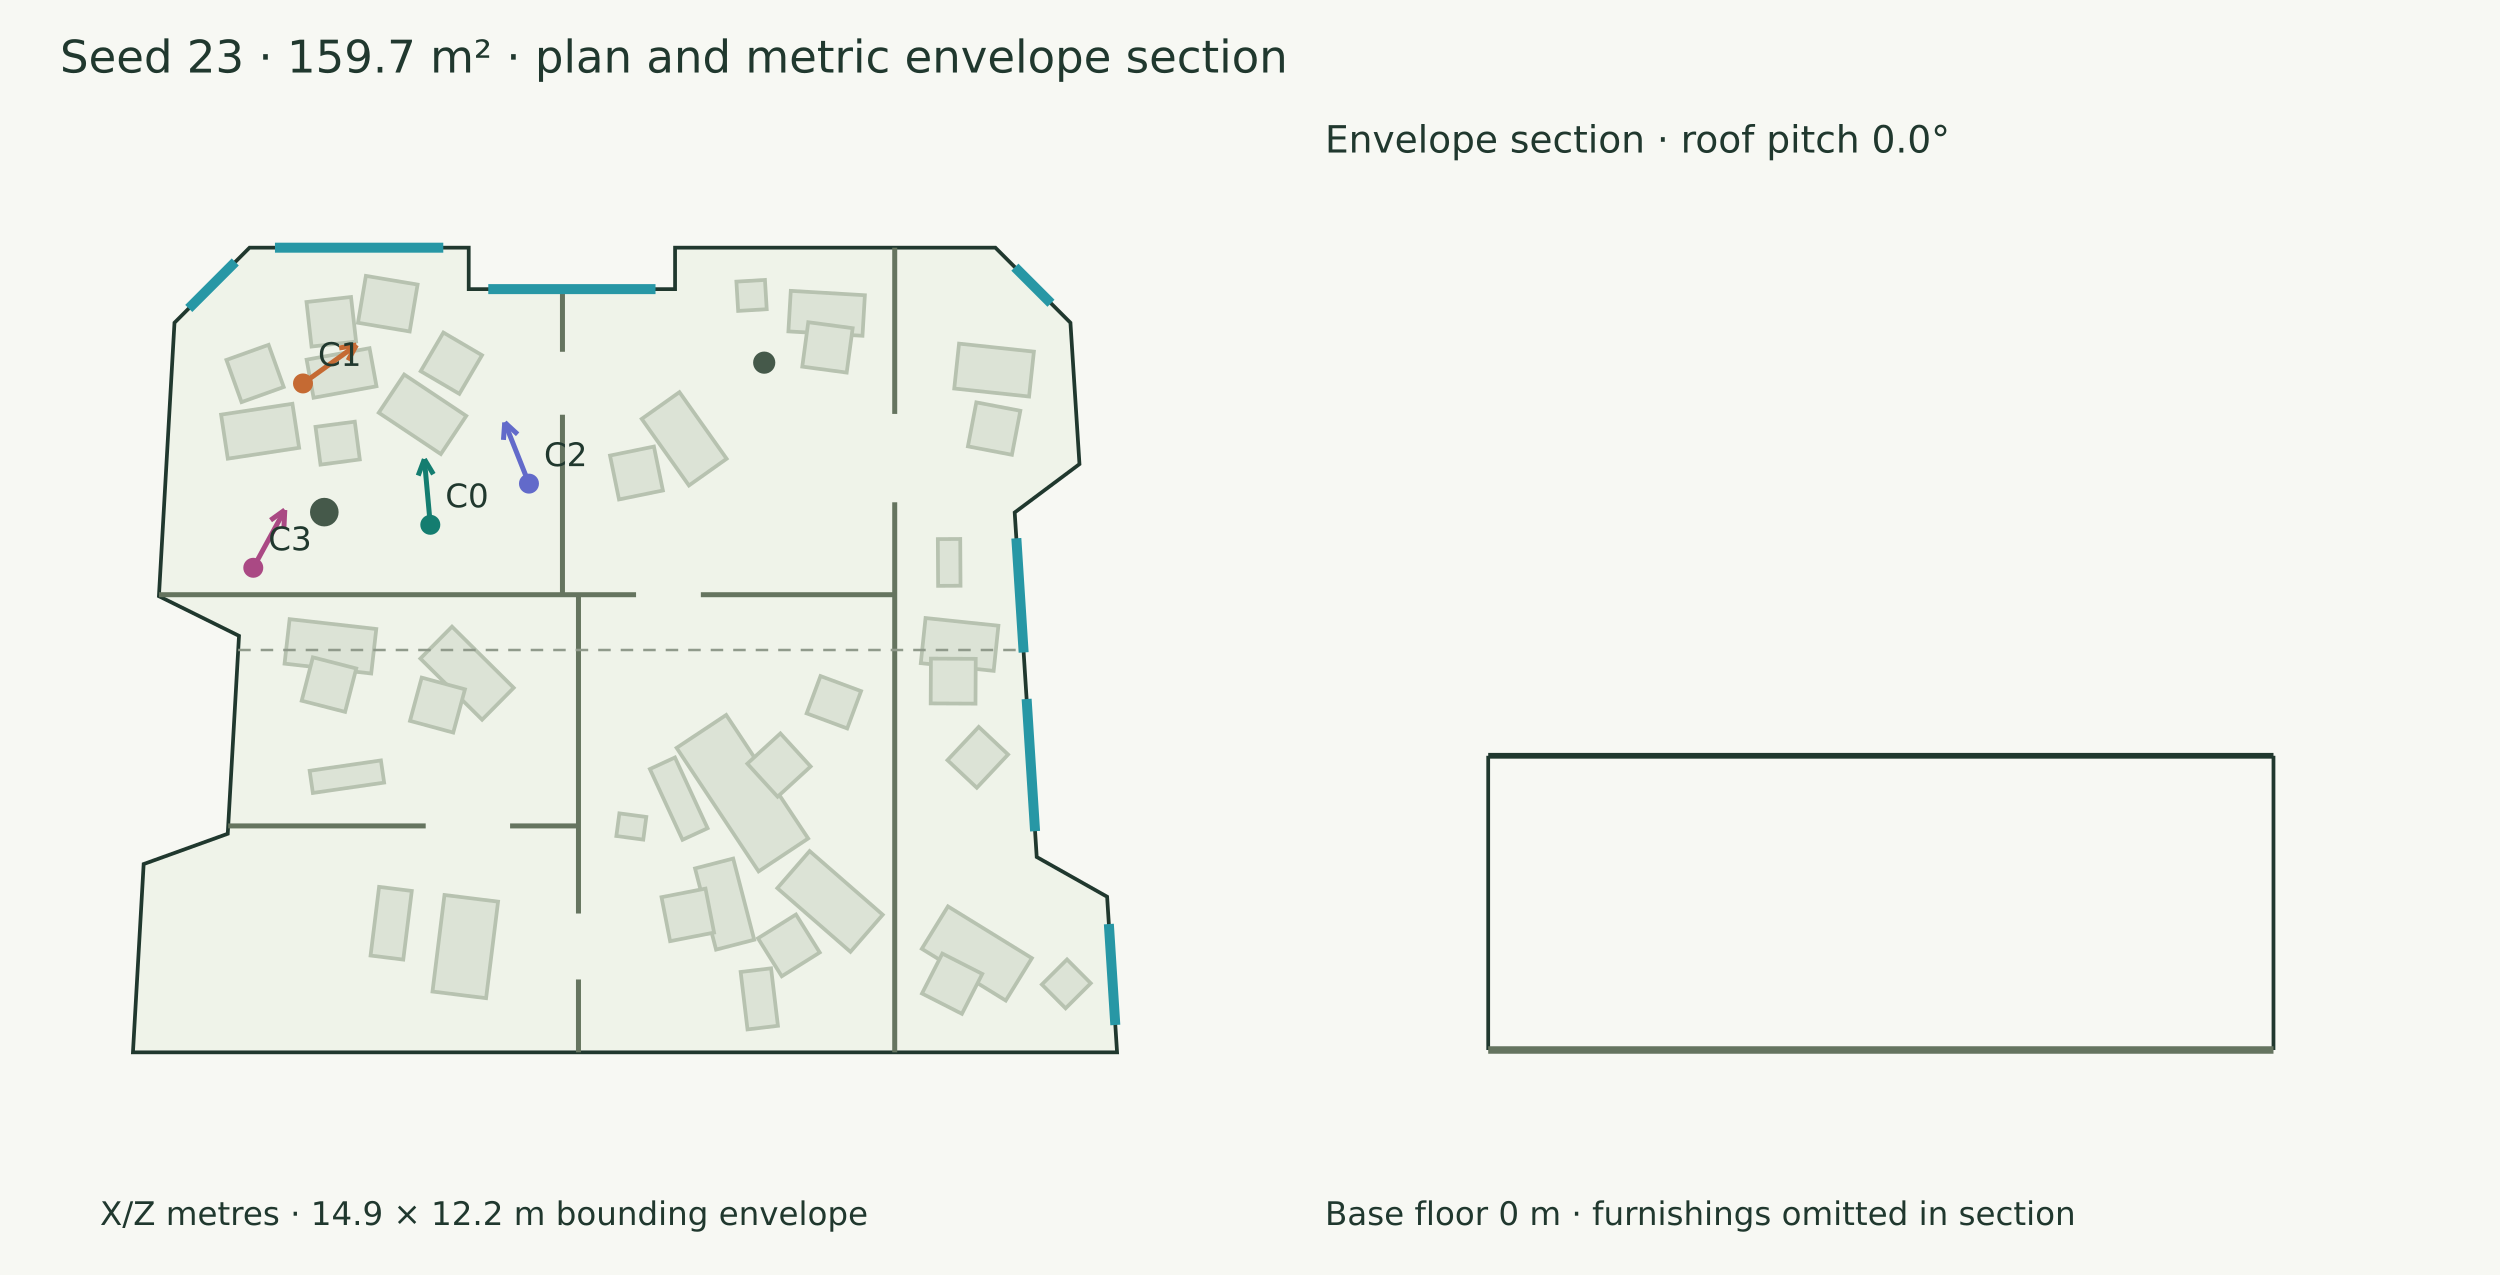
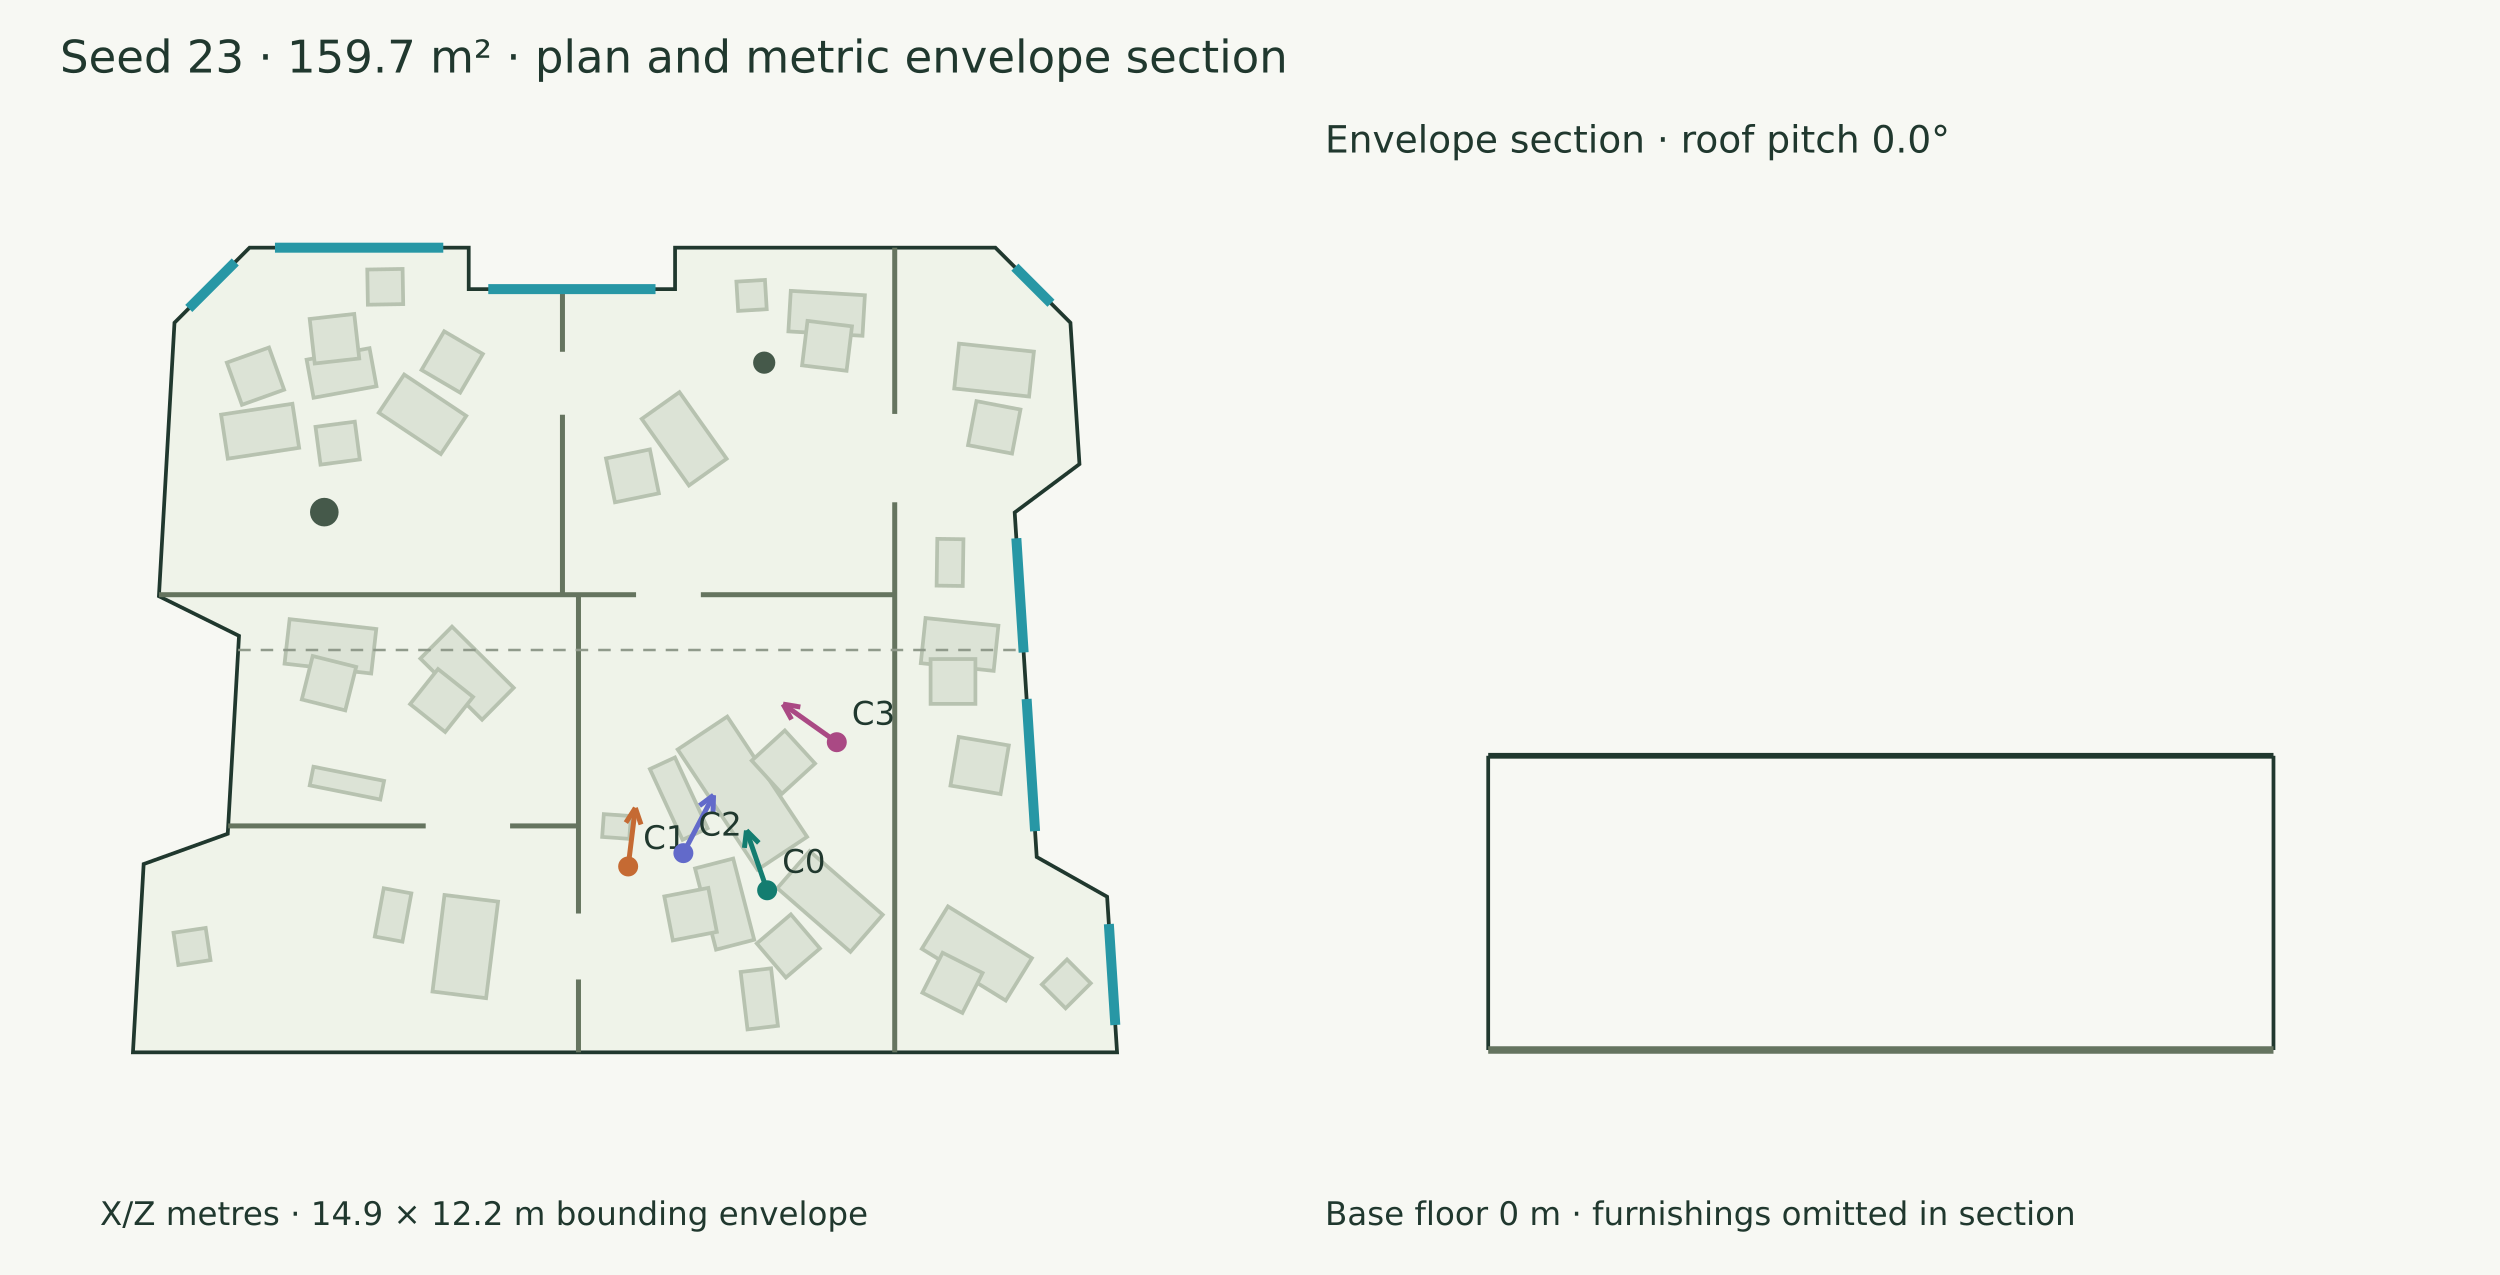
<svg xmlns="http://www.w3.org/2000/svg" width="1000" height="510" viewBox="0 0 1000 510">
  <rect width="100%" height="100%" fill="#f7f8f3" />
  <g font-family="DejaVu Sans" fill="#20382e">
    <text x="24.000" y="29.000" font-size="18">Seed 23 · 159.7 m² · plan and metric envelope section</text>
    <polygon points="99.809,99.076 187.488,99.076 187.488,115.646 270.027,115.646 270.027,99.076 398.154,99.076 428.170,129.091 431.784,185.642 405.878,204.987 414.686,342.805 442.844,358.694 446.822,420.924 53.178,420.924 57.466,345.620 91.097,333.498 95.603,254.343 63.565,238.482 69.793,129.091" fill="#eff3e9" stroke="#20382e" stroke-width="1.5" />
    <polygon points="119.652,179.117 91.118,183.465 88.434,165.855 116.968,161.507" fill="#dce3d6" stroke="#b7c2b0" stroke-width="1.5" />
-     <polygon points="113.484,154.801 96.611,160.845 90.567,143.973 107.440,137.929" fill="#dce3d6" stroke="#b7c2b0" stroke-width="1.5" />
+     <polygon points="113.646,155.870 96.774,161.914 90.730,145.041 107.603,138.998" fill="#dce3d6" stroke="#b7c2b0" stroke-width="1.5" />
    <polygon points="150.595,154.502 125.430,159.101 122.646,143.869 147.811,139.269" fill="#dce3d6" stroke="#b7c2b0" stroke-width="1.5" />
-     <polygon points="142.430,136.600 124.622,138.621 122.601,120.813 140.409,118.792" fill="#dce3d6" stroke="#b7c2b0" stroke-width="1.5" />
+     <polygon points="143.696,143.389 125.886,145.396 123.880,127.586 141.690,125.579" fill="#dce3d6" stroke="#b7c2b0" stroke-width="1.5" />
    <polygon points="176.327,181.633 151.495,165.085 161.673,149.813 186.504,166.362" fill="#dce3d6" stroke="#b7c2b0" stroke-width="1.5" />
-     <polygon points="183.734,157.549 168.277,148.477 177.350,133.020 192.806,142.093" fill="#dce3d6" stroke="#b7c2b0" stroke-width="1.5" />
+     <polygon points="184.061,157.058 168.605,147.986 177.677,132.529 193.134,141.602" fill="#dce3d6" stroke="#b7c2b0" stroke-width="1.5" />
    <polygon points="370.218,247.225 399.362,250.293 397.462,268.340 368.318,265.272" fill="#dce3d6" stroke="#b7c2b0" stroke-width="1.5" />
-     <polygon points="372.371,263.442 390.293,263.538 390.197,281.460 372.275,281.364" fill="#dce3d6" stroke="#b7c2b0" stroke-width="1.5" />
+     <polygon points="372.235,263.617 390.158,263.614 390.160,281.537 372.238,281.539" fill="#dce3d6" stroke="#b7c2b0" stroke-width="1.5" />
    <polygon points="383.620,137.453 413.554,140.662 411.629,158.619 381.695,155.410" fill="#dce3d6" stroke="#b7c2b0" stroke-width="1.5" />
-     <polygon points="390.531,160.948 408.134,164.317 404.765,181.920 387.162,178.551" fill="#dce3d6" stroke="#b7c2b0" stroke-width="1.5" />
-     <polygon points="384.094,215.588 384.206,234.294 375.245,234.347 375.133,215.642" fill="#dce3d6" stroke="#b7c2b0" stroke-width="1.5" />
+     <polygon points="390.583,160.463 408.186,163.832 404.817,181.435 387.214,178.066" fill="#dce3d6" stroke="#b7c2b0" stroke-width="1.5" />
+     <polygon points="385.377,215.693 385.103,234.396 374.644,234.243 374.918,215.539" fill="#dce3d6" stroke="#b7c2b0" stroke-width="1.5" />
    <polygon points="180.795,250.657 205.485,275.122 192.835,287.888 168.145,263.423" fill="#dce3d6" stroke="#b7c2b0" stroke-width="1.5" />
-     <polygon points="168.682,271.046 185.981,275.731 181.296,293.030 163.996,288.345" fill="#dce3d6" stroke="#b7c2b0" stroke-width="1.5" />
+     <polygon points="175.200,267.615 189.226,278.773 178.067,292.798 164.042,281.640" fill="#dce3d6" stroke="#b7c2b0" stroke-width="1.5" />
    <polygon points="115.847,247.662 150.509,251.604 148.485,269.401 113.823,265.459" fill="#dce3d6" stroke="#b7c2b0" stroke-width="1.5" />
-     <polygon points="125.145,262.931 142.502,267.394 138.039,284.752 120.681,280.288" fill="#dce3d6" stroke="#b7c2b0" stroke-width="1.5" />
-     <polygon points="153.653,313.037 125.150,317.178 123.862,308.309 152.365,304.169" fill="#dce3d6" stroke="#b7c2b0" stroke-width="1.5" />
-     <polygon points="303.429,348.554 270.637,299.147 290.473,285.981 323.265,335.388" fill="#dce3d6" stroke="#b7c2b0" stroke-width="1.5" />
-     <polygon points="311.033,318.687 298.932,305.467 312.153,293.366 324.254,306.587" fill="#dce3d6" stroke="#b7c2b0" stroke-width="1.5" />
+     <polygon points="125.080,262.412 142.465,266.767 138.110,284.153 120.725,279.797" fill="#dce3d6" stroke="#b7c2b0" stroke-width="1.5" />
+     <polygon points="152.129,319.819 123.889,314.152 125.386,306.693 153.626,312.360" fill="#dce3d6" stroke="#b7c2b0" stroke-width="1.5" />
+     <polygon points="302.999,347.906 271.067,299.795 290.903,286.629 322.835,334.740" fill="#dce3d6" stroke="#b7c2b0" stroke-width="1.5" />
+     <polygon points="312.782,317.498 300.695,304.264 313.929,292.178 326.015,305.411" fill="#dce3d6" stroke="#b7c2b0" stroke-width="1.5" />
    <polygon points="293.274,343.422 301.679,375.900 286.425,379.848 278.019,347.370" fill="#dce3d6" stroke="#b7c2b0" stroke-width="1.5" />
-     <polygon points="282.201,355.441 285.633,373.032 268.042,376.464 264.610,358.873" fill="#dce3d6" stroke="#b7c2b0" stroke-width="1.5" />
+     <polygon points="283.317,355.163 286.730,372.757 269.136,376.171 265.722,358.577" fill="#dce3d6" stroke="#b7c2b0" stroke-width="1.5" />
    <polygon points="323.845,340.430 353.089,365.898 340.173,380.729 310.929,355.261" fill="#dce3d6" stroke="#b7c2b0" stroke-width="1.5" />
-     <polygon points="318.386,365.803 327.894,380.995 312.701,390.503 303.193,375.311" fill="#dce3d6" stroke="#b7c2b0" stroke-width="1.5" />
-     <polygon points="258.521,326.784 257.308,335.847 246.540,334.406 247.752,325.344" fill="#dce3d6" stroke="#b7c2b0" stroke-width="1.5" />
+     <polygon points="316.334,365.755 327.972,379.384 314.343,391.023 302.704,377.393" fill="#dce3d6" stroke="#b7c2b0" stroke-width="1.5" />
+     <polygon points="252.361,326.425 251.706,335.545 240.869,334.766 241.524,325.646" fill="#dce3d6" stroke="#b7c2b0" stroke-width="1.5" />
    <polygon points="271.771,156.864 290.653,183.499 275.570,194.193 256.687,167.558" fill="#dce3d6" stroke="#b7c2b0" stroke-width="1.5" />
-     <polygon points="261.566,178.625 265.162,196.183 247.605,199.780 244.008,182.222" fill="#dce3d6" stroke="#b7c2b0" stroke-width="1.5" />
+     <polygon points="259.956,179.767 263.553,197.324 245.995,200.921 242.398,183.363" fill="#dce3d6" stroke="#b7c2b0" stroke-width="1.5" />
    <polygon points="316.314,116.342 345.950,118.093 344.992,134.309 315.356,132.558" fill="#dce3d6" stroke="#b7c2b0" stroke-width="1.5" />
-     <polygon points="323.301,128.886 341.064,131.275 338.674,149.037 320.912,146.648" fill="#dce3d6" stroke="#b7c2b0" stroke-width="1.5" />
+     <polygon points="323.000,128.361 340.791,130.527 338.625,148.318 320.834,146.152" fill="#dce3d6" stroke="#b7c2b0" stroke-width="1.5" />
    <polygon points="172.999,396.614 177.793,357.998 199.228,360.659 194.434,399.274" fill="#dce3d6" stroke="#b7c2b0" stroke-width="1.5" />
+     <polygon points="82.274,371.171 84.209,384.045 71.335,385.981 69.400,373.107" fill="#dce3d6" stroke="#b7c2b0" stroke-width="1.5" />
    <polygon points="379.176,362.562 412.750,383.265 402.295,400.219 368.721,379.517" fill="#dce3d6" stroke="#b7c2b0" stroke-width="1.5" />
-     <polygon points="376.934,381.431 392.903,389.568 384.766,405.537 368.797,397.400" fill="#dce3d6" stroke="#b7c2b0" stroke-width="1.5" />
-     <polygon points="148.228,382.215 151.637,354.751 164.715,356.375 161.306,383.838" fill="#dce3d6" stroke="#b7c2b0" stroke-width="1.5" />
+     <polygon points="377.044,381.102 393.039,389.188 384.953,405.183 368.958,397.097" fill="#dce3d6" stroke="#b7c2b0" stroke-width="1.5" />
+     <polygon points="149.919,374.625 153.486,355.307 164.539,357.348 160.972,376.666" fill="#dce3d6" stroke="#b7c2b0" stroke-width="1.5" />
    <polygon points="426.808,383.777 436.297,393.296 426.237,403.322 416.749,393.803" fill="#dce3d6" stroke="#b7c2b0" stroke-width="1.5" />
    <polygon points="308.427,387.332 311.169,410.317 299.006,411.768 296.264,388.784" fill="#dce3d6" stroke="#b7c2b0" stroke-width="1.5" />
    <polygon points="269.981,302.989 283.036,331.292 273.008,335.917 259.953,307.614" fill="#dce3d6" stroke="#b7c2b0" stroke-width="1.5" />
    <polygon points="143.923,183.772 128.206,185.855 126.204,170.749 141.921,168.667" fill="#dce3d6" stroke="#b7c2b0" stroke-width="1.5" />
    <polygon points="294.554,112.652 305.981,111.963 306.687,123.679 295.260,124.368" fill="#dce3d6" stroke="#b7c2b0" stroke-width="1.5" />
-     <polygon points="403.233,301.808 390.727,315.106 378.988,304.067 391.494,290.768" fill="#dce3d6" stroke="#b7c2b0" stroke-width="1.5" />
-     <polygon points="167.036,113.841 163.873,132.596 143.191,129.107 146.354,110.353" fill="#dce3d6" stroke="#b7c2b0" stroke-width="1.5" />
-     <polygon points="344.425,276.460 338.879,291.381 322.655,285.352 328.200,270.430" fill="#dce3d6" stroke="#b7c2b0" stroke-width="1.5" />
+     <polygon points="161.039,107.575 161.281,121.642 147.151,121.884 146.910,107.817" fill="#dce3d6" stroke="#b7c2b0" stroke-width="1.5" />
+     <polygon points="383.478,294.781 403.525,298.173 400.233,317.623 380.186,314.230" fill="#dce3d6" stroke="#b7c2b0" stroke-width="1.5" />
    <circle cx="305.683" cy="145.064" r="4.44" fill="#45594a" />
    <circle cx="129.724" cy="204.853" r="5.722" fill="#45594a" />
    <path d="M357.887,99.076 L357.887,165.570" stroke="#65745f" stroke-width="2" fill="none" />
    <path d="M357.887,200.911 L357.887,420.924" stroke="#65745f" stroke-width="2" fill="none" />
    <path d="M63.599,237.884 L254.424,237.884" stroke="#65745f" stroke-width="2" fill="none" />
    <path d="M280.338,237.884 L357.887,237.884" stroke="#65745f" stroke-width="2" fill="none" />
    <path d="M231.388,237.884 L231.388,365.409" stroke="#65745f" stroke-width="2" fill="none" />
    <path d="M231.388,391.794 L231.388,420.924" stroke="#65745f" stroke-width="2" fill="none" />
    <path d="M224.981,115.646 L224.981,140.714" stroke="#65745f" stroke-width="2" fill="none" />
    <path d="M224.981,165.894 L224.981,237.884" stroke="#65745f" stroke-width="2" fill="none" />
    <path d="M91.275,330.367 L170.283,330.367" stroke="#65745f" stroke-width="2" fill="none" />
    <path d="M204.031,330.367 L231.388,330.367" stroke="#65745f" stroke-width="2" fill="none" />
    <path d="M109.984,99.076 L177.313,99.076" stroke="#2797a5" stroke-width="4" fill="none" />
    <path d="M195.308,115.646 L262.207,115.646" stroke="#2797a5" stroke-width="4" fill="none" />
    <path d="M405.943,106.865 L420.381,121.302" stroke="#2797a5" stroke-width="4" fill="none" />
    <path d="M406.538,215.311 L409.456,260.981" stroke="#2797a5" stroke-width="4" fill="none" />
    <path d="M410.647,279.601 L414.026,332.480" stroke="#2797a5" stroke-width="4" fill="none" />
    <path d="M443.543,369.619 L446.123,409.999" stroke="#2797a5" stroke-width="4" fill="none" />
    <path d="M75.504,123.381 L94.099,104.786" stroke="#2797a5" stroke-width="4" fill="none" />
-     <path d="M172.124,209.920 L169.743,183.672" stroke="#147d70" stroke-width="2" fill="none" />
-     <path d="M169.743,183.672 L173.344,189.675" stroke="#147d70" stroke-width="2" fill="none" />
-     <path d="M169.743,183.672 L167.280,190.225" stroke="#147d70" stroke-width="2" fill="none" />
-     <circle cx="172.124" cy="209.92" r="4" fill="#147d70" />
-     <text x="178.124" y="202.920" font-size="13">C0</text>
-     <path d="M121.200,153.379 L142.566,138.002" stroke="#c56a33" stroke-width="2" fill="none" />
-     <path d="M142.566,138.002 L139.228,144.155" stroke="#c56a33" stroke-width="2" fill="none" />
-     <path d="M142.566,138.002 L135.671,139.213" stroke="#c56a33" stroke-width="2" fill="none" />
-     <circle cx="121.2" cy="153.379" r="4" fill="#c56a33" />
-     <text x="127.200" y="146.379" font-size="13">C1</text>
-     <path d="M211.589,193.451 L201.894,168.975" stroke="#626aca" stroke-width="2" fill="none" />
-     <path d="M201.894,168.975 L207.046,173.713" stroke="#626aca" stroke-width="2" fill="none" />
-     <path d="M201.894,168.975 L201.384,175.956" stroke="#626aca" stroke-width="2" fill="none" />
-     <circle cx="211.589" cy="193.451" r="4" fill="#626aca" />
-     <text x="217.589" y="186.451" font-size="13">C2</text>
-     <path d="M101.312,227.114 L113.914,203.996" stroke="#aa4984" stroke-width="2" fill="none" />
-     <path d="M113.914,203.996 L113.571,210.988" stroke="#aa4984" stroke-width="2" fill="none" />
-     <path d="M113.914,203.996 L108.224,208.073" stroke="#aa4984" stroke-width="2" fill="none" />
-     <circle cx="101.312" cy="227.114" r="4" fill="#aa4984" />
-     <text x="107.312" y="220.114" font-size="13">C3</text>
+     <path d="M306.855,356.116 L298.585,332.202" stroke="#147d70" stroke-width="2" fill="none" />
+     <path d="M298.585,332.202 L303.523,337.163" stroke="#147d70" stroke-width="2" fill="none" />
+     <path d="M298.585,332.202 L297.767,339.154" stroke="#147d70" stroke-width="2" fill="none" />
+     <circle cx="306.855" cy="356.116" r="4" fill="#147d70" />
+     <text x="312.855" y="349.116" font-size="13">C0</text>
+     <path d="M251.262,346.586 L254.144,323.165" stroke="#c56a33" stroke-width="2" fill="none" />
+     <path d="M254.144,323.165 L256.396,329.793" stroke="#c56a33" stroke-width="2" fill="none" />
+     <path d="M254.144,323.165 L250.352,329.049" stroke="#c56a33" stroke-width="2" fill="none" />
+     <circle cx="251.262" cy="346.586" r="4" fill="#c56a33" />
+     <text x="257.262" y="339.586" font-size="13">C1</text>
+     <path d="M273.348,341.254 L285.412,318.082" stroke="#626aca" stroke-width="2" fill="none" />
+     <path d="M285.412,318.082 L285.202,325.079" stroke="#626aca" stroke-width="2" fill="none" />
+     <path d="M285.412,318.082 L279.800,322.267" stroke="#626aca" stroke-width="2" fill="none" />
+     <circle cx="273.348" cy="341.254" r="4" fill="#626aca" />
+     <text x="279.348" y="334.254" font-size="13">C2</text>
+     <path d="M334.716,296.880 L313.232,281.647" stroke="#aa4984" stroke-width="2" fill="none" />
+     <path d="M313.232,281.647 L320.135,282.809" stroke="#aa4984" stroke-width="2" fill="none" />
+     <path d="M313.232,281.647 L316.613,287.776" stroke="#aa4984" stroke-width="2" fill="none" />
+     <circle cx="334.716" cy="296.88" r="4" fill="#aa4984" />
+     <text x="340.716" y="289.880" font-size="13">C3</text>
    <text x="40.000" y="490.000" font-size="13">X/Z metres · 14.9 × 12.2 m bounding envelope</text>
    <path d="M95.281,260.000 L409.394,260.000" stroke="#909a8b" stroke-width="1" stroke-dasharray="5 4" fill="none" />
    <path d="M595.281,302.312 L909.394,302.312" stroke="#20382e" stroke-width="2.3" fill="none" />
    <path d="M595.281,420.000 L595.281,302.312" stroke="#20382e" stroke-width="1.5" fill="none" />
    <path d="M909.394,420.000 L909.394,302.312" stroke="#20382e" stroke-width="1.5" fill="none" />
    <path d="M595.281,420.000 L909.394,420.000" stroke="#65745f" stroke-width="3" fill="none" />
    <path d="M595.281,420.000 L595.281,420.000" stroke="#8d9a85" stroke-width="1" fill="none" />
    <path d="M909.394,420.000 L909.394,420.000" stroke="#8d9a85" stroke-width="1" fill="none" />
    <text x="530.000" y="61.000" font-size="15">Envelope section · roof pitch 0.0°</text>
    <text x="530.000" y="490.000" font-size="13">Base floor 0 m · furnishings omitted in section</text>
  </g>
</svg>
